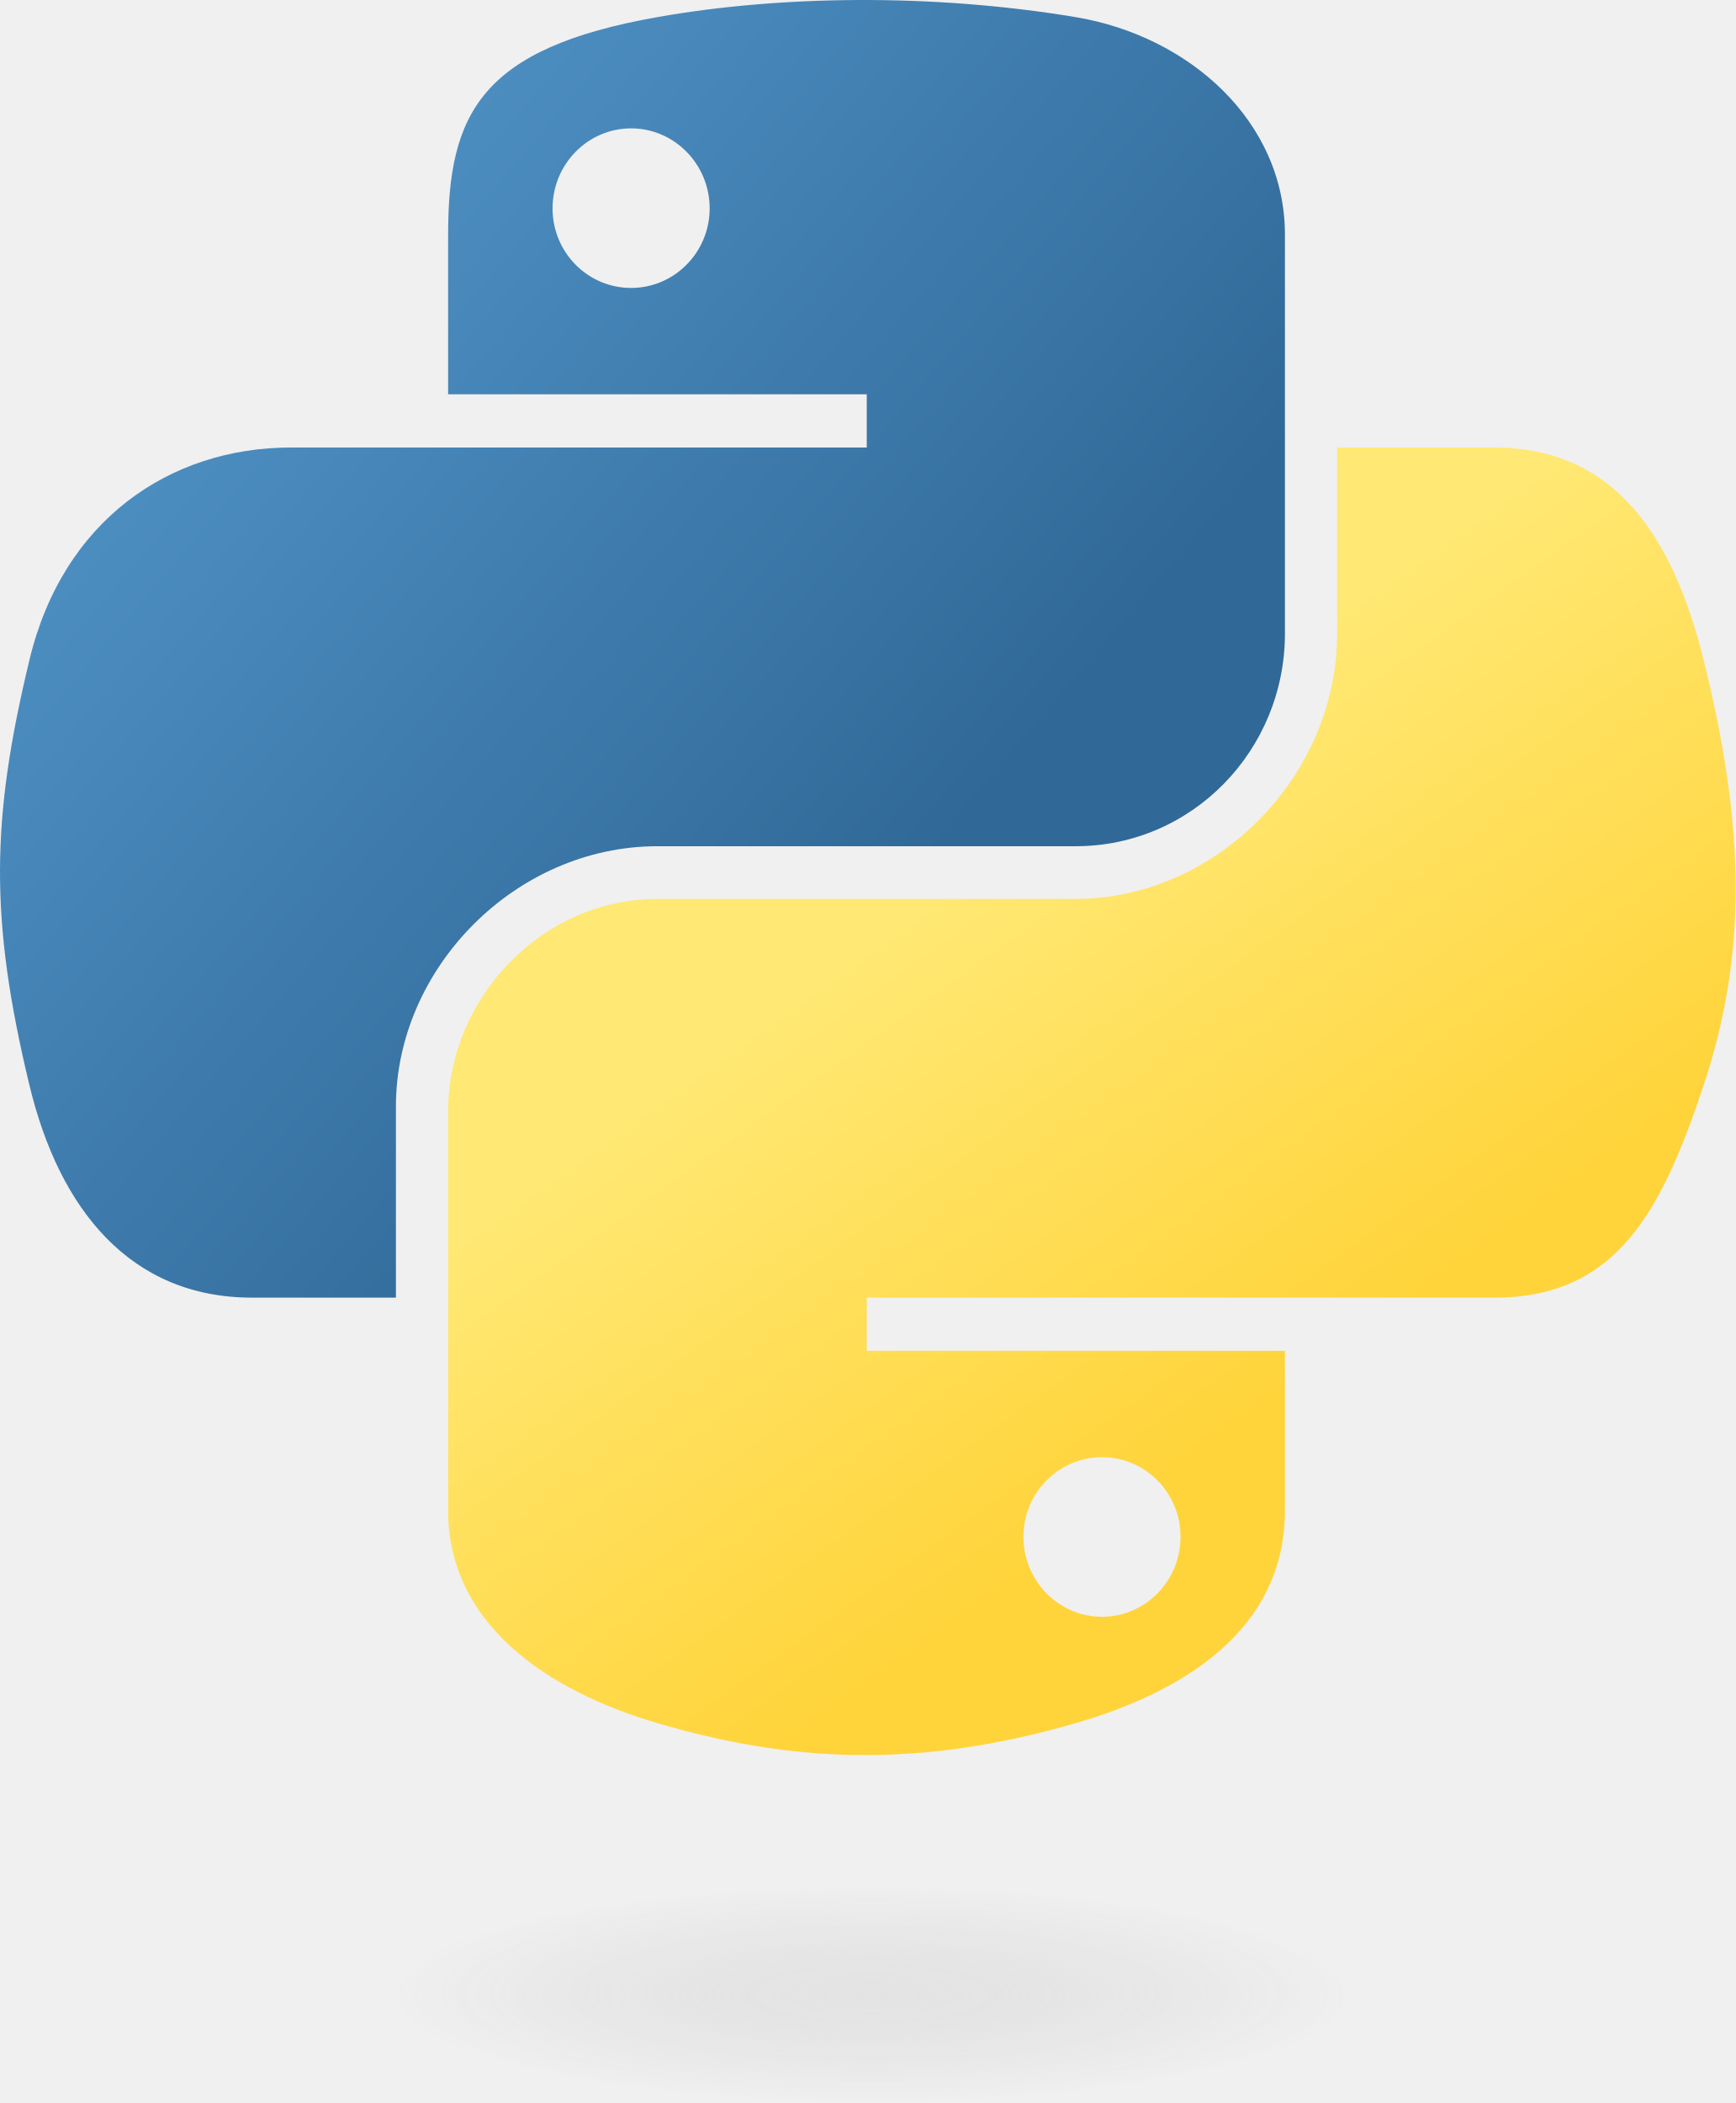
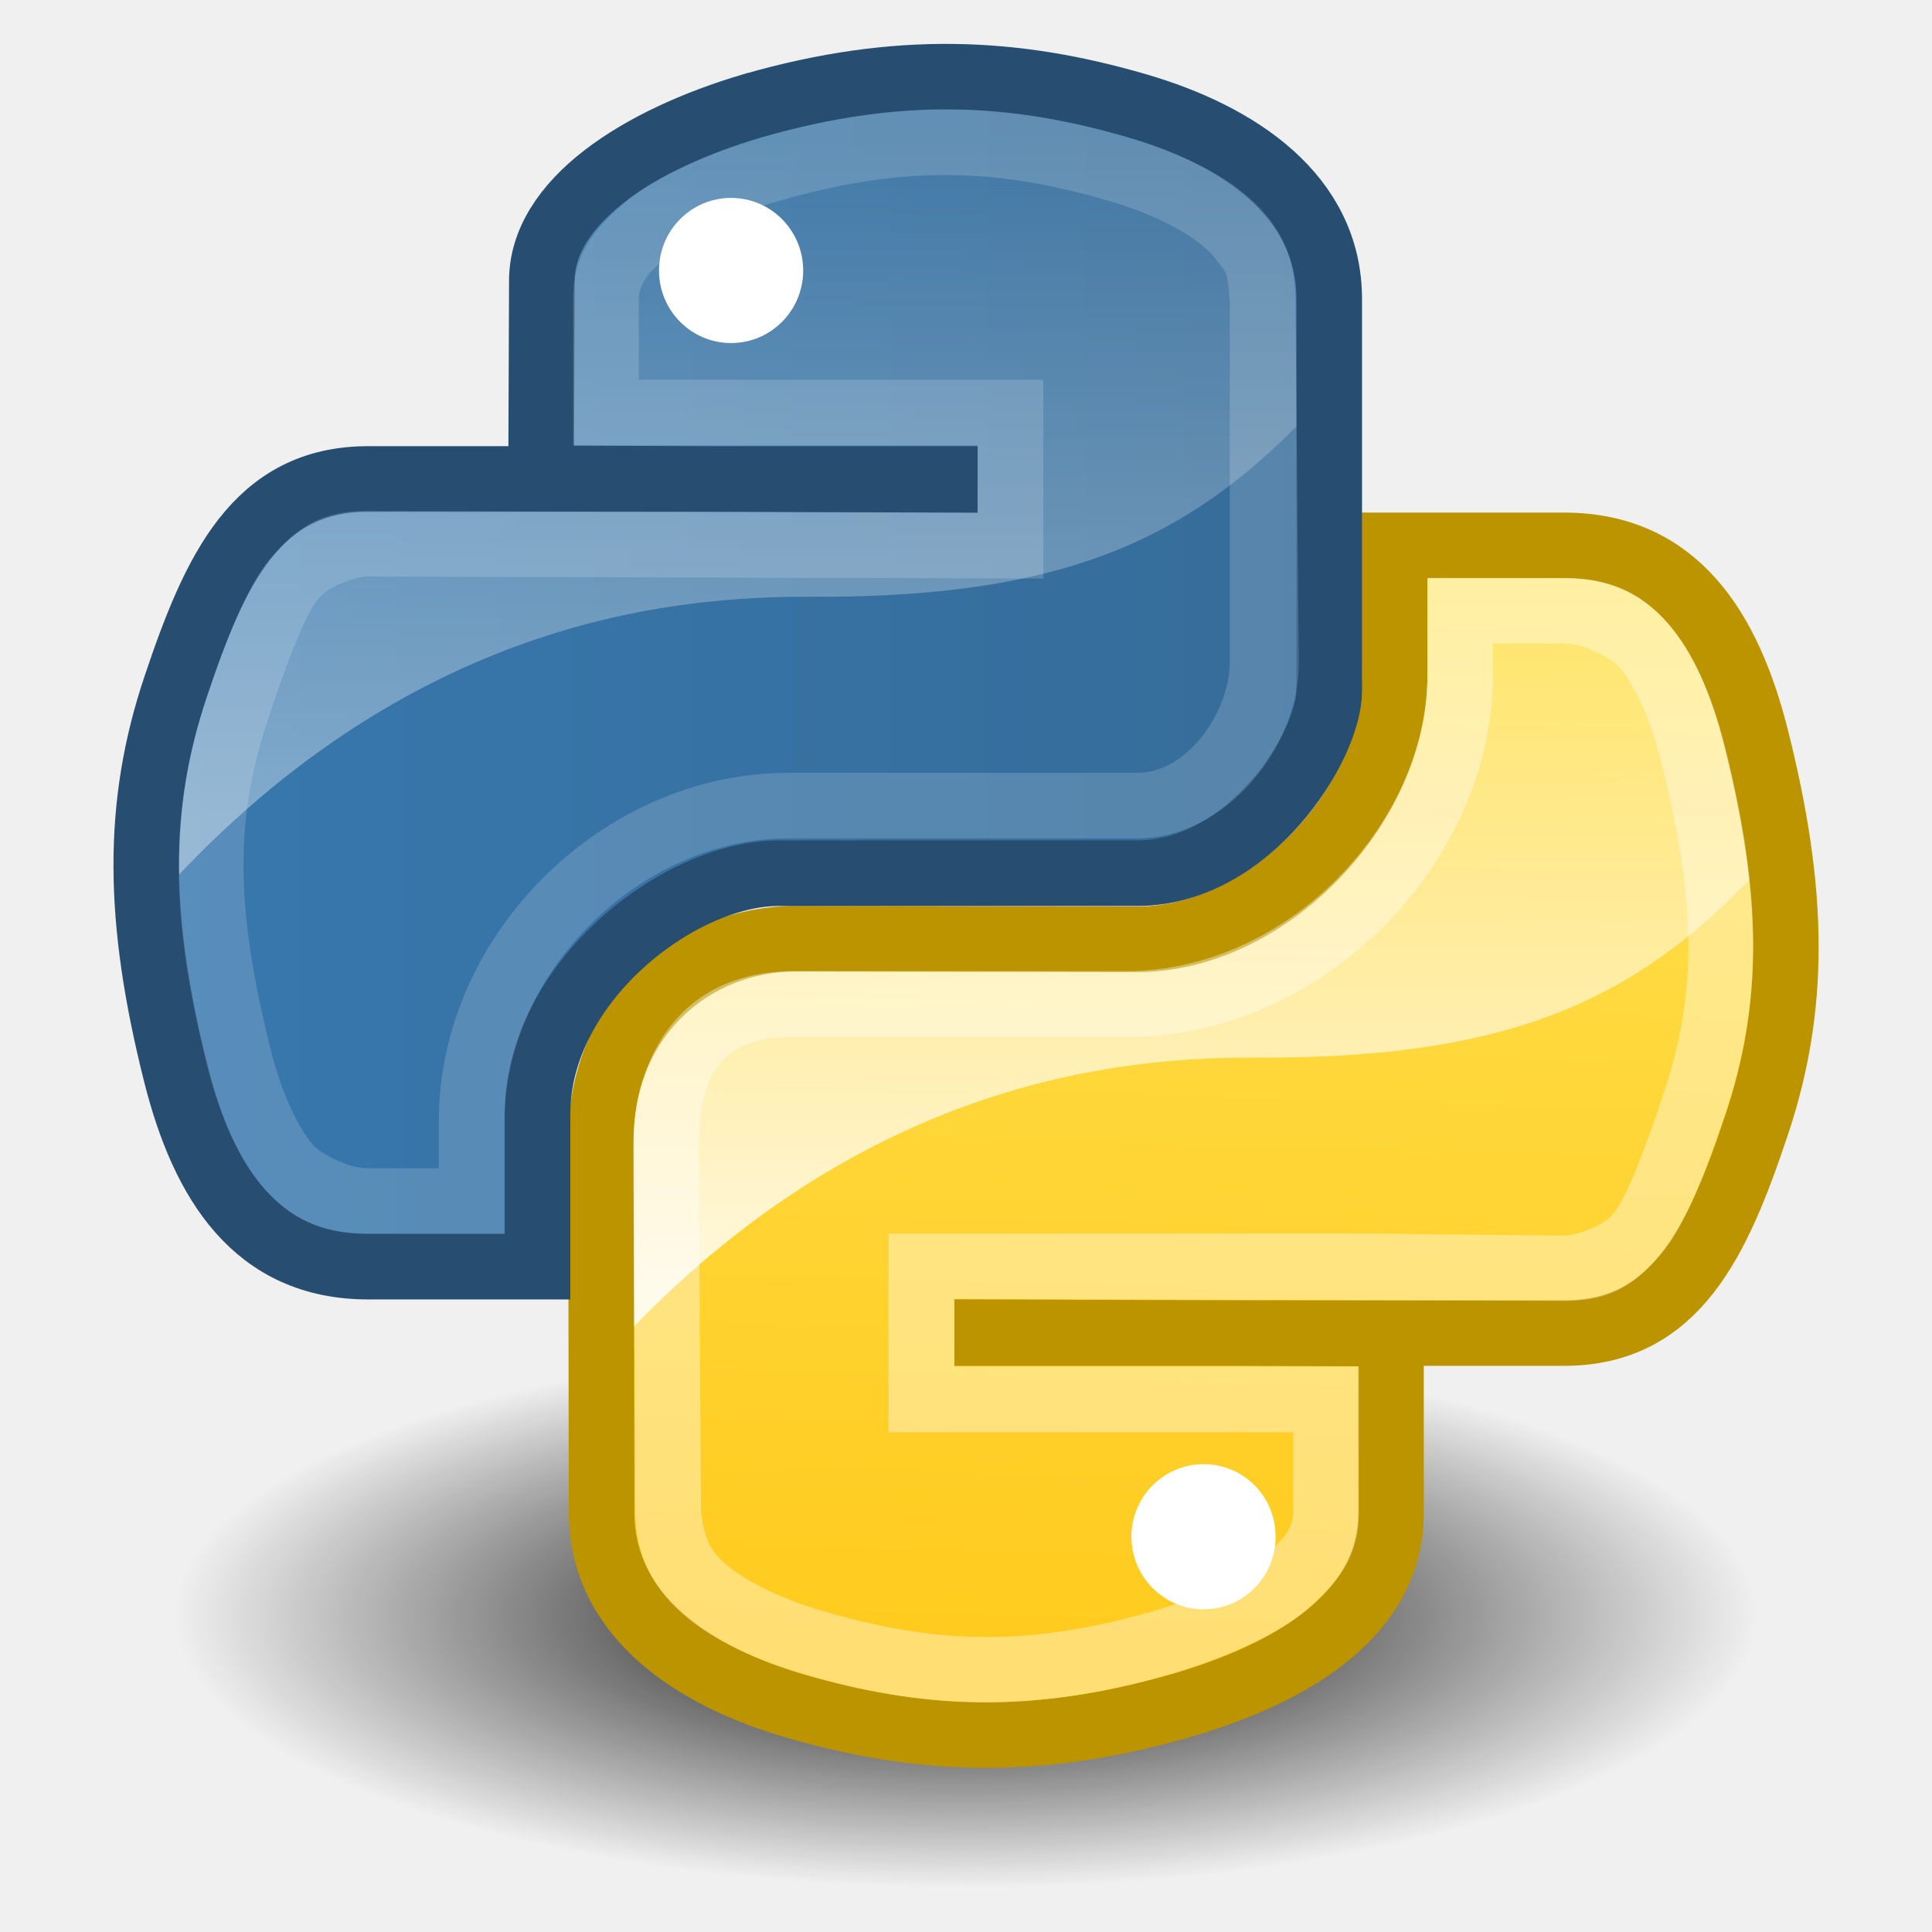
- <svg xmlns="http://www.w3.org/2000/svg" xmlns:xlink="http://www.w3.org/1999/xlink" version="1.0" id="svg2" width="83.371pt" height="101.001pt">
-   <defs id="defs4">
-     <linearGradient id="linearGradient2795">
-       <stop style="stop-color:#b8b8b8;stop-opacity:0.498;" offset="0" id="stop2797" />
-       <stop style="stop-color:#7f7f7f;stop-opacity:0;" offset="1" id="stop2799" />
+ <svg xmlns="http://www.w3.org/2000/svg" xmlns:xlink="http://www.w3.org/1999/xlink" width="48" height="48">
+   <defs>
+     <linearGradient id="lg1">
+       <stop stop-color="#3778ae" offset="0" />
+       <stop stop-color="#366c99" offset="1" />
    </linearGradient>
-     <linearGradient id="linearGradient2787">
-       <stop style="stop-color:#7f7f7f;stop-opacity:0.5;" offset="0" id="stop2789" />
-       <stop style="stop-color:#7f7f7f;stop-opacity:0;" offset="1" id="stop2791" />
+     <linearGradient id="lg2">
+       <stop stop-color="#fff" offset="0" />
+       <stop stop-color="#fff" stop-opacity="0.165" offset="1" />
    </linearGradient>
-     <linearGradient id="linearGradient3676">
-       <stop style="stop-color:#b2b2b2;stop-opacity:0.5;" offset="0" id="stop3678" />
-       <stop style="stop-color:#b3b3b3;stop-opacity:0;" offset="1" id="stop3680" />
+     <linearGradient id="lg3">
+       <stop stop-color="#ffe253" offset="0" />
+       <stop stop-color="#ffca1c" offset="1" />
    </linearGradient>
-     <linearGradient id="linearGradient3236">
-       <stop style="stop-color:#f4f4f4;stop-opacity:1" offset="0" id="stop3244" />
-       <stop style="stop-color:white;stop-opacity:1" offset="1" id="stop3240" />
+     <linearGradient id="lg4">
+       <stop stop-color="#000" offset="0" />
+       <stop stop-color="#000" stop-opacity="0" offset="1" />
    </linearGradient>
-     <linearGradient id="linearGradient4671">
-       <stop style="stop-color:#ffd43b;stop-opacity:1;" offset="0" id="stop4673" />
-       <stop style="stop-color:#ffe873;stop-opacity:1" offset="1" id="stop4675" />
-     </linearGradient>
-     <linearGradient id="linearGradient4689">
-       <stop style="stop-color:#5a9fd4;stop-opacity:1;" offset="0" id="stop4691" />
-       <stop style="stop-color:#306998;stop-opacity:1;" offset="1" id="stop4693" />
-     </linearGradient>
-     <linearGradient x1="224.24" y1="144.757" x2="-65.309" y2="144.757" id="linearGradient2987" xlink:href="#linearGradient4671" gradientUnits="userSpaceOnUse" gradientTransform="translate(100.2702,99.61116)" />
-     <linearGradient x1="172.942" y1="77.476" x2="26.67" y2="76.313" id="linearGradient2990" xlink:href="#linearGradient4689" gradientUnits="userSpaceOnUse" gradientTransform="translate(100.2702,99.61116)" />
-     <linearGradient xlink:href="#linearGradient4689" id="linearGradient2587" gradientUnits="userSpaceOnUse" gradientTransform="translate(100.2702,99.61116)" x1="172.942" y1="77.476" x2="26.67" y2="76.313" />
-     <linearGradient xlink:href="#linearGradient4671" id="linearGradient2589" gradientUnits="userSpaceOnUse" gradientTransform="translate(100.2702,99.61116)" x1="224.24" y1="144.757" x2="-65.309" y2="144.757" />
-     <linearGradient xlink:href="#linearGradient4689" id="linearGradient2248" gradientUnits="userSpaceOnUse" gradientTransform="translate(100.2702,99.61116)" x1="172.942" y1="77.476" x2="26.67" y2="76.313" />
-     <linearGradient xlink:href="#linearGradient4671" id="linearGradient2250" gradientUnits="userSpaceOnUse" gradientTransform="translate(100.2702,99.61116)" x1="224.24" y1="144.757" x2="-65.309" y2="144.757" />
-     <linearGradient xlink:href="#linearGradient4671" id="linearGradient2255" gradientUnits="userSpaceOnUse" gradientTransform="matrix(0.562541,0,0,0.567972,-11.5974,-7.60954)" x1="224.24" y1="144.757" x2="-65.309" y2="144.757" />
-     <linearGradient xlink:href="#linearGradient4689" id="linearGradient2258" gradientUnits="userSpaceOnUse" gradientTransform="matrix(0.562541,0,0,0.567972,-11.5974,-7.60954)" x1="172.942" y1="76.176" x2="26.67" y2="76.313" />
-     <radialGradient xlink:href="#linearGradient2795" id="radialGradient2801" cx="61.519" cy="132.286" fx="61.519" fy="132.286" r="29.037" gradientTransform="matrix(1,0,0,0.177966,0,108.7434)" gradientUnits="userSpaceOnUse" />
-     <linearGradient xlink:href="#linearGradient4671" id="linearGradient1475" gradientUnits="userSpaceOnUse" gradientTransform="matrix(0.562541,0,0,0.567972,-14.99112,-11.70237)" x1="150.961" y1="192.352" x2="112.031" y2="137.273" />
-     <linearGradient xlink:href="#linearGradient4689" id="linearGradient1478" gradientUnits="userSpaceOnUse" gradientTransform="matrix(0.562541,0,0,0.567972,-14.99112,-11.70237)" x1="26.649" y1="20.604" x2="135.665" y2="114.398" />
-     <radialGradient xlink:href="#linearGradient2795" id="radialGradient1480" gradientUnits="userSpaceOnUse" gradientTransform="matrix(1.7490565e-8,-0.239947,1.054668,3.7915457e-7,-83.7008,142.462)" cx="61.519" cy="132.286" fx="61.519" fy="132.286" r="29.037" />
+     <linearGradient x1="94.693" y1="112.511" x2="94.693" y2="64.053" id="lg5" xlink:href="#lg2" gradientUnits="userSpaceOnUse" gradientTransform="matrix(0.353878,0,0,0.353878,-17.3795,-19.412)" />
+     <linearGradient x1="59.728" y1="102" x2="142.62" y2="102" id="lg6" xlink:href="#lg1" gradientUnits="userSpaceOnUse" gradientTransform="matrix(0.353878,0,0,0.353878,-17.3795,-19.412)" />
+     <linearGradient x1="94.693" y1="112.511" x2="94.693" y2="64.053" id="lg7" xlink:href="#lg2" gradientUnits="userSpaceOnUse" gradientTransform="matrix(0.353878,0,0,0.353878,-6.29697,-7.94537)" />
+     <linearGradient x1="119.191" y1="89.13" x2="116.965" y2="169.279" id="lg8" xlink:href="#lg3" gradientUnits="userSpaceOnUse" gradientTransform="matrix(0.353878,0,0,0.353878,-16.3897,-17.997)" />
+     <radialGradient cx="15.115" cy="63.965" r="12.289" fx="15.115" fy="63.965" id="rg1" xlink:href="#lg4" gradientUnits="userSpaceOnUse" gradientTransform="matrix(1.6,0,0,0.551754,-0.183975,4.83575)" />
  </defs>
-   <path style="fill:url(#linearGradient1478);fill-opacity:1" d="M 54.919,9.1927421e-4 C 50.335,0.022 45.958,0.413 42.106,1.095 30.76,3.099 28.7,7.295 28.7,15.032 v 10.219 h 26.812 v 3.406 h -26.812 -10.062 c -7.792,0 -14.616,4.684 -16.75,13.594 -2.462,10.213 -2.571,16.586 0,27.25 1.906,7.938 6.458,13.594 14.25,13.594 h 9.219 v -12.25 c 0,-8.85 7.657,-16.656 16.75,-16.656 h 26.781 c 7.455,0 13.406,-6.138 13.406,-13.625 v -25.531 c 0,-7.266 -6.13,-12.725 -13.406,-13.937 C 64.282,0.328 59.502,-0.02 54.919,9.1927421e-4 Z m -14.5,8.219 c 2.77,0 5.031,2.299 5.031,5.125 -2e-6,2.816 -2.262,5.094 -5.031,5.094 -2.779,-1e-6 -5.031,-2.277 -5.031,-5.094 -10e-7,-2.826 2.252,-5.125 5.031,-5.125 z" id="path1948" />
-   <path style="fill:url(#linearGradient1475);fill-opacity:1" d="m 85.638,28.657 v 11.906 c 0,9.231 -7.826,17 -16.75,17 h -26.781 c -7.336,0 -13.406,6.278 -13.406,13.625 v 25.531 c 0,7.266 6.319,11.54 13.406,13.625 8.487,2.496 16.626,2.947 26.781,0 6.75,-1.954 13.406,-5.888 13.406,-13.625 V 86.501 h -26.781 v -3.406 h 26.781 13.406 c 7.792,0 10.696,-5.435 13.406,-13.594 2.799,-8.399 2.68,-16.476 0,-27.25 -1.926,-7.757 -5.604,-13.594 -13.406,-13.594 z m -15.062,64.656 c 2.779,3e-6 5.031,2.277 5.031,5.094 -2e-6,2.826 -2.252,5.125 -5.031,5.125 -2.77,0 -5.031,-2.299 -5.031,-5.125 2e-6,-2.816 2.262,-5.094 5.031,-5.094 z" id="path1950" />
-   <ellipse style="opacity:0.444;fill:url(#radialGradient1480);fill-opacity:1;fill-rule:nonzero;stroke:none;stroke-width:15.417;stroke-miterlimit:4;stroke-dasharray:none;stroke-opacity:1" id="path1894" cx="55.817" cy="127.701" rx="35.931" ry="6.967" />
+   <path d="m 43.662,40.129 a 19.662,6.78 0 0 1 -39.324,0 19.662,6.78 0 1 1 39.324,0 z" fill="url(#rg1)" />
+   <path d="m 34.08,37.58 c 0,2.732 -2.371,4.116 -4.777,4.806 -3.62,1.04 -6.526,0.881 -9.551,0 -2.527,-0.736 -4.777,-2.24 -4.777,-4.806 l 0,-9.013 c 0,-2.594 2.162,-4.809 4.777,-4.809 l 9.398,-0.611 c 3.181,0 5.261,-1.986 5.261,-5.245 l 0.866,-4.357 3.581,0 c 2.781,0 4.091,2.067 4.777,4.806 0.956,3.804 0.998,6.649 0,9.615 -0.966,2.881 -2,4.806 -4.777,4.806 l -4.777,0 -9.551,0 0,-0.02 c 8.242,0.02 9.551,-3.316 9.551,4.828 z" fill="url(#lg8)" />
+   <path d="m 28.11,38.178 c 0,-0.994 0.803,-1.801 1.791,-1.801 1,0 1.791,0.807 1.791,1.801 0,0.998 -0.8,1.805 -1.791,1.805 -0.987,0 -1.791,-0.807 -1.791,-1.805 z" fill="#fff" />
+   <path d="m 35.266,13.544 0,4.226 C 31.855,23.767 25.375,23.779 19.939,23.779 l -2.017,0.205 c -2.834,2.436 -2.924,6.346 -2.922,9.776 6.25,-6.974 12.917,-7.5 16.244,-7.485 6.638,0.029 9.764,-1.603 12.934,-5.194 -0.016,-0.07 0.016,-0.132 0,-0.204 -0.122,-0.8 -0.336,-1.654 -0.56,-2.546 -0.322,-1.284 -0.743,-2.414 -1.426,-3.259 -0.016,-0.016 -0.038,-0.034 -0.051,-0.05 0,0 -0.042,0 -0.05,0 -0.023,-0.028 -0.028,-0.075 -0.05,-0.101 -0.047,-0.034 -0.052,-0.07 -0.101,-0.101 -0.016,-0.016 -0.039,0.016 -0.05,0 C 41.165,14.35 40.286,14 39.394,13.852 38.586,13.718 37.775,13.617 36.95,13.546 l -0.509,0 -1.171,0 z" opacity="0.837" fill="url(#lg7)" />
+   <path d="m 34.559,37.579 c 0,2.732 -2.85,4.116 -5.256,4.806 -3.62,1.04 -6.525,0.881 -9.551,0 -2.527,-0.736 -4.801,-2.24 -4.805,-4.805 l -0.016,-9.258 c -0.01,-3.073 2.302,-5.01 4.849,-5 l 8.467,0.015 c 3.25,0 6.41,-3.3 6.401,-6.55 l 0,-3.237 4.21,0 c 2.781,0 4.09,2.067 4.777,4.806 0.956,3.804 1,6.649 0,9.615 -0.966,2.88 -2,5.148 -4.777,5.148 l -4.3,0 -10.03,0 0,-0.02 10.03,0.034 z" fill="none" stroke="#bb9400" stroke-width="1.63" />
+   <path d="m 35.465,14.358 0,2.393 c 0,3.724 -3.497,7.376 -7.481,7.376 l -8.249,0 c -2.851,0 -4.018,2.157 -4.004,4.438 l 0.056,9.013 c 0.01,1.045 0.4,1.823 1.148,2.495 0.748,0.671 1.873,1.183 3.055,1.528 2.916,0.849 5.576,1.002 9.064,0 1.133,-0.325 2.639,-0.94 3.398,-1.596 0.758,-0.656 1.308,-1.296 1.308,-2.426 l 0,-3.63 -10.052,0 0,-1.679 15.174,0.05 c 1.201,0 1.788,-0.472 2.384,-1.163 0.596,-0.691 1.115,-2.047 1.587,-3.456 0.946,-2.81 0.934,-5.449 0,-9.166 -0.325,-1.298 -0.798,-2.346 -1.426,-3.055 -0.628,-0.709 -1.357,-1.12 -2.546,-1.12 z m 1.629,1.629 1.787,0 c 0.52,0 1.199,0.419 1.324,0.56 0.362,0.409 0.78,1.239 1.069,2.393 0.889,3.542 0.891,5.752 0.05,8.249 -0.452,1.347 -0.92,2.614 -1.273,3 -0.318,0.34 -1,0.509 -1.171,0.509 l -4.787,-0.051 -12.017,0 0,4.938 10.052,0 0,2 c 0,0.727 -0.973,1.179 -1.141,1.324 -0.487,0.422 -1.351,0.836 -2.342,1.12 -3.223,0.926 -5.5,0.786 -8.198,0 -1.021,-0.297 -1.906,-0.734 -2.407,-1.159 -0.501,-0.426 -0.532,-0.774 -0.624,-1.285 l -0.056,-9.013 c -0.013,-2.022 0.646,-2.808 2.375,-2.808 l 8.249,0 c 4.923,0 9.11,-4.35 9.11,-9.005 1e-4,-0.257 -10e-5,-0.515 -10e-5,-0.772 z" opacity="0.384" fill="#fff" />
+   <path d="m 13.985,7.32 c 0,-2.732 0.732,-4.218 4.777,-4.926 2.746,-0.481 6.267,-0.541 9.551,0 2.594,0.428 4.777,2.36 4.777,4.926 l 0,9.013 c 0,2.643 -2.12,4.809 -4.777,4.809 l -8.662,0.479 c -3.241,0 -6.589,2.832 -6.589,5.957 l -0.274,3.777 -3.284,0 c -2.778,0 -4.395,-2.003 -5.074,-4.806 -0.917,-3.765 -0.878,-6.009 0,-9.615 0.761,-3.146 3.192,-4.806 5.7,-4.806 l 3.585,0 c 0,0 8.945,-0.035 0,-0.032 l 0,-4.777 0,0 z" fill="url(#lg6)" />
+   <path d="m 16.373,6.722 c 0,-1 0.8,-1.805 1.791,-1.805 0.987,0 1.791,0.807 1.791,1.805 0,0.994 -0.803,1.801 -1.791,1.801 -0.991,0 -1.791,-0.807 -1.791,-1.801 z" fill="#fff" />
+   <path d="M 22.717,1.996 C 21.304,2.03 19.947,2.192 18.745,2.403 14.701,3.111 14.01,4.61 14.01,7.342 l -0.295,4.787 -3.32,-3e-4 c -2.778,0 -5.197,1.641 -5.958,4.786 -0.516,2.123 -0.75,3.784 -0.662,5.55 6.292,-7.132 13.044,-7.653 16.396,-7.638 6.638,0.029 9.764,-1.603 12.934,-5.194 l 0,-2.291 c 0,-2.566 -2.193,-4.511 -4.787,-4.939 C 26.471,2.098 24.535,1.952 22.717,1.996 z" opacity="0.377" fill="url(#lg5)" />
+   <path d="m 18.696,2.627 c 3.62,-1.04 6.526,-0.881 9.551,0 2.527,0.736 4.779,2.24 4.777,4.806 l 0,9.732 c 0,1.366 -1.975,4.529 -4.773,4.529 l -8.899,0 c -2.498,0 -5.997,2.722 -5.997,5.981 l 0,3.794 -4.21,0 c -2.781,0 -4.091,-2.067 -4.777,-4.806 -0.956,-3.804 -1,-6.649 0,-9.615 0.966,-2.881 2,-5.148 4.777,-5.148 l 4.298,0 10.03,0 0,0.019 -10.03,-0.034 0.019,-4.873 c -0.026,-1.996 2.415,-3.552 5.232,-4.385 z" fill="none" stroke="#274e70" stroke-width="1.63" />
+   <path d="m 12.534,30.654 0,-2.796 c 0,-3.725 3.395,-7.029 7.046,-7.029 l 8.684,0 c 2.155,0 4.024,-2.241 4.004,-4.382 L 32.184,7.434 C 32.175,6.389 31.812,5.611 31.064,4.939 30.316,4.267 29.192,3.756 28.009,3.411 c -2.917,-0.849 -5.576,-1.002 -9.064,0 -1.133,0.325 -2.64,0.94 -3.398,1.596 -0.758,0.656 -1.308,1.296 -1.308,2.426 l 0,3.63 10.052,0 0,1.68 -15.174,-0.051 c -1.2,0 -1.788,0.472 -2.384,1.163 -0.596,0.691 -1.115,2.047 -1.587,3.456 -0.946,2.81 -0.933,5.449 0,9.166 0.325,1.298 0.798,2.346 1.426,3.055 0.628,0.709 1.357,1.12 2.546,1.12 l 3.416,0 z m -1.629,-1.629 -1.787,0 c -0.52,0 -1.2,-0.419 -1.324,-0.56 C 7.431,28.055 7.013,27.226 6.724,26.071 5.835,22.529 5.833,20.32 6.674,17.822 7.125,16.475 7.594,15.208 7.947,14.832 8.265,14.493 8.938,14.323 9.118,14.323 l 16.804,0.051 0,-4.939 -10.052,0 0,-2 c 0,-0.727 0.973,-1.179 1.141,-1.324 0.487,-0.422 1.351,-0.836 2.342,-1.12 3.223,-0.926 5.5,-0.786 8.198,0 1.021,0.297 1.906,0.734 2.393,1.171 0.173,0.135 0.265,0.297 0.408,0.458 0.199,0.237 0.155,0.55 0.201,0.815 l 0,9.013 c 0,1.236 -1.056,2.753 -2.291,2.753 l -8.684,0 c -4.59,0 -8.676,4.003 -8.676,8.658 0,0.388 0,1.166 0,1.166 z" opacity="0.165" fill="#fff" />
</svg>
